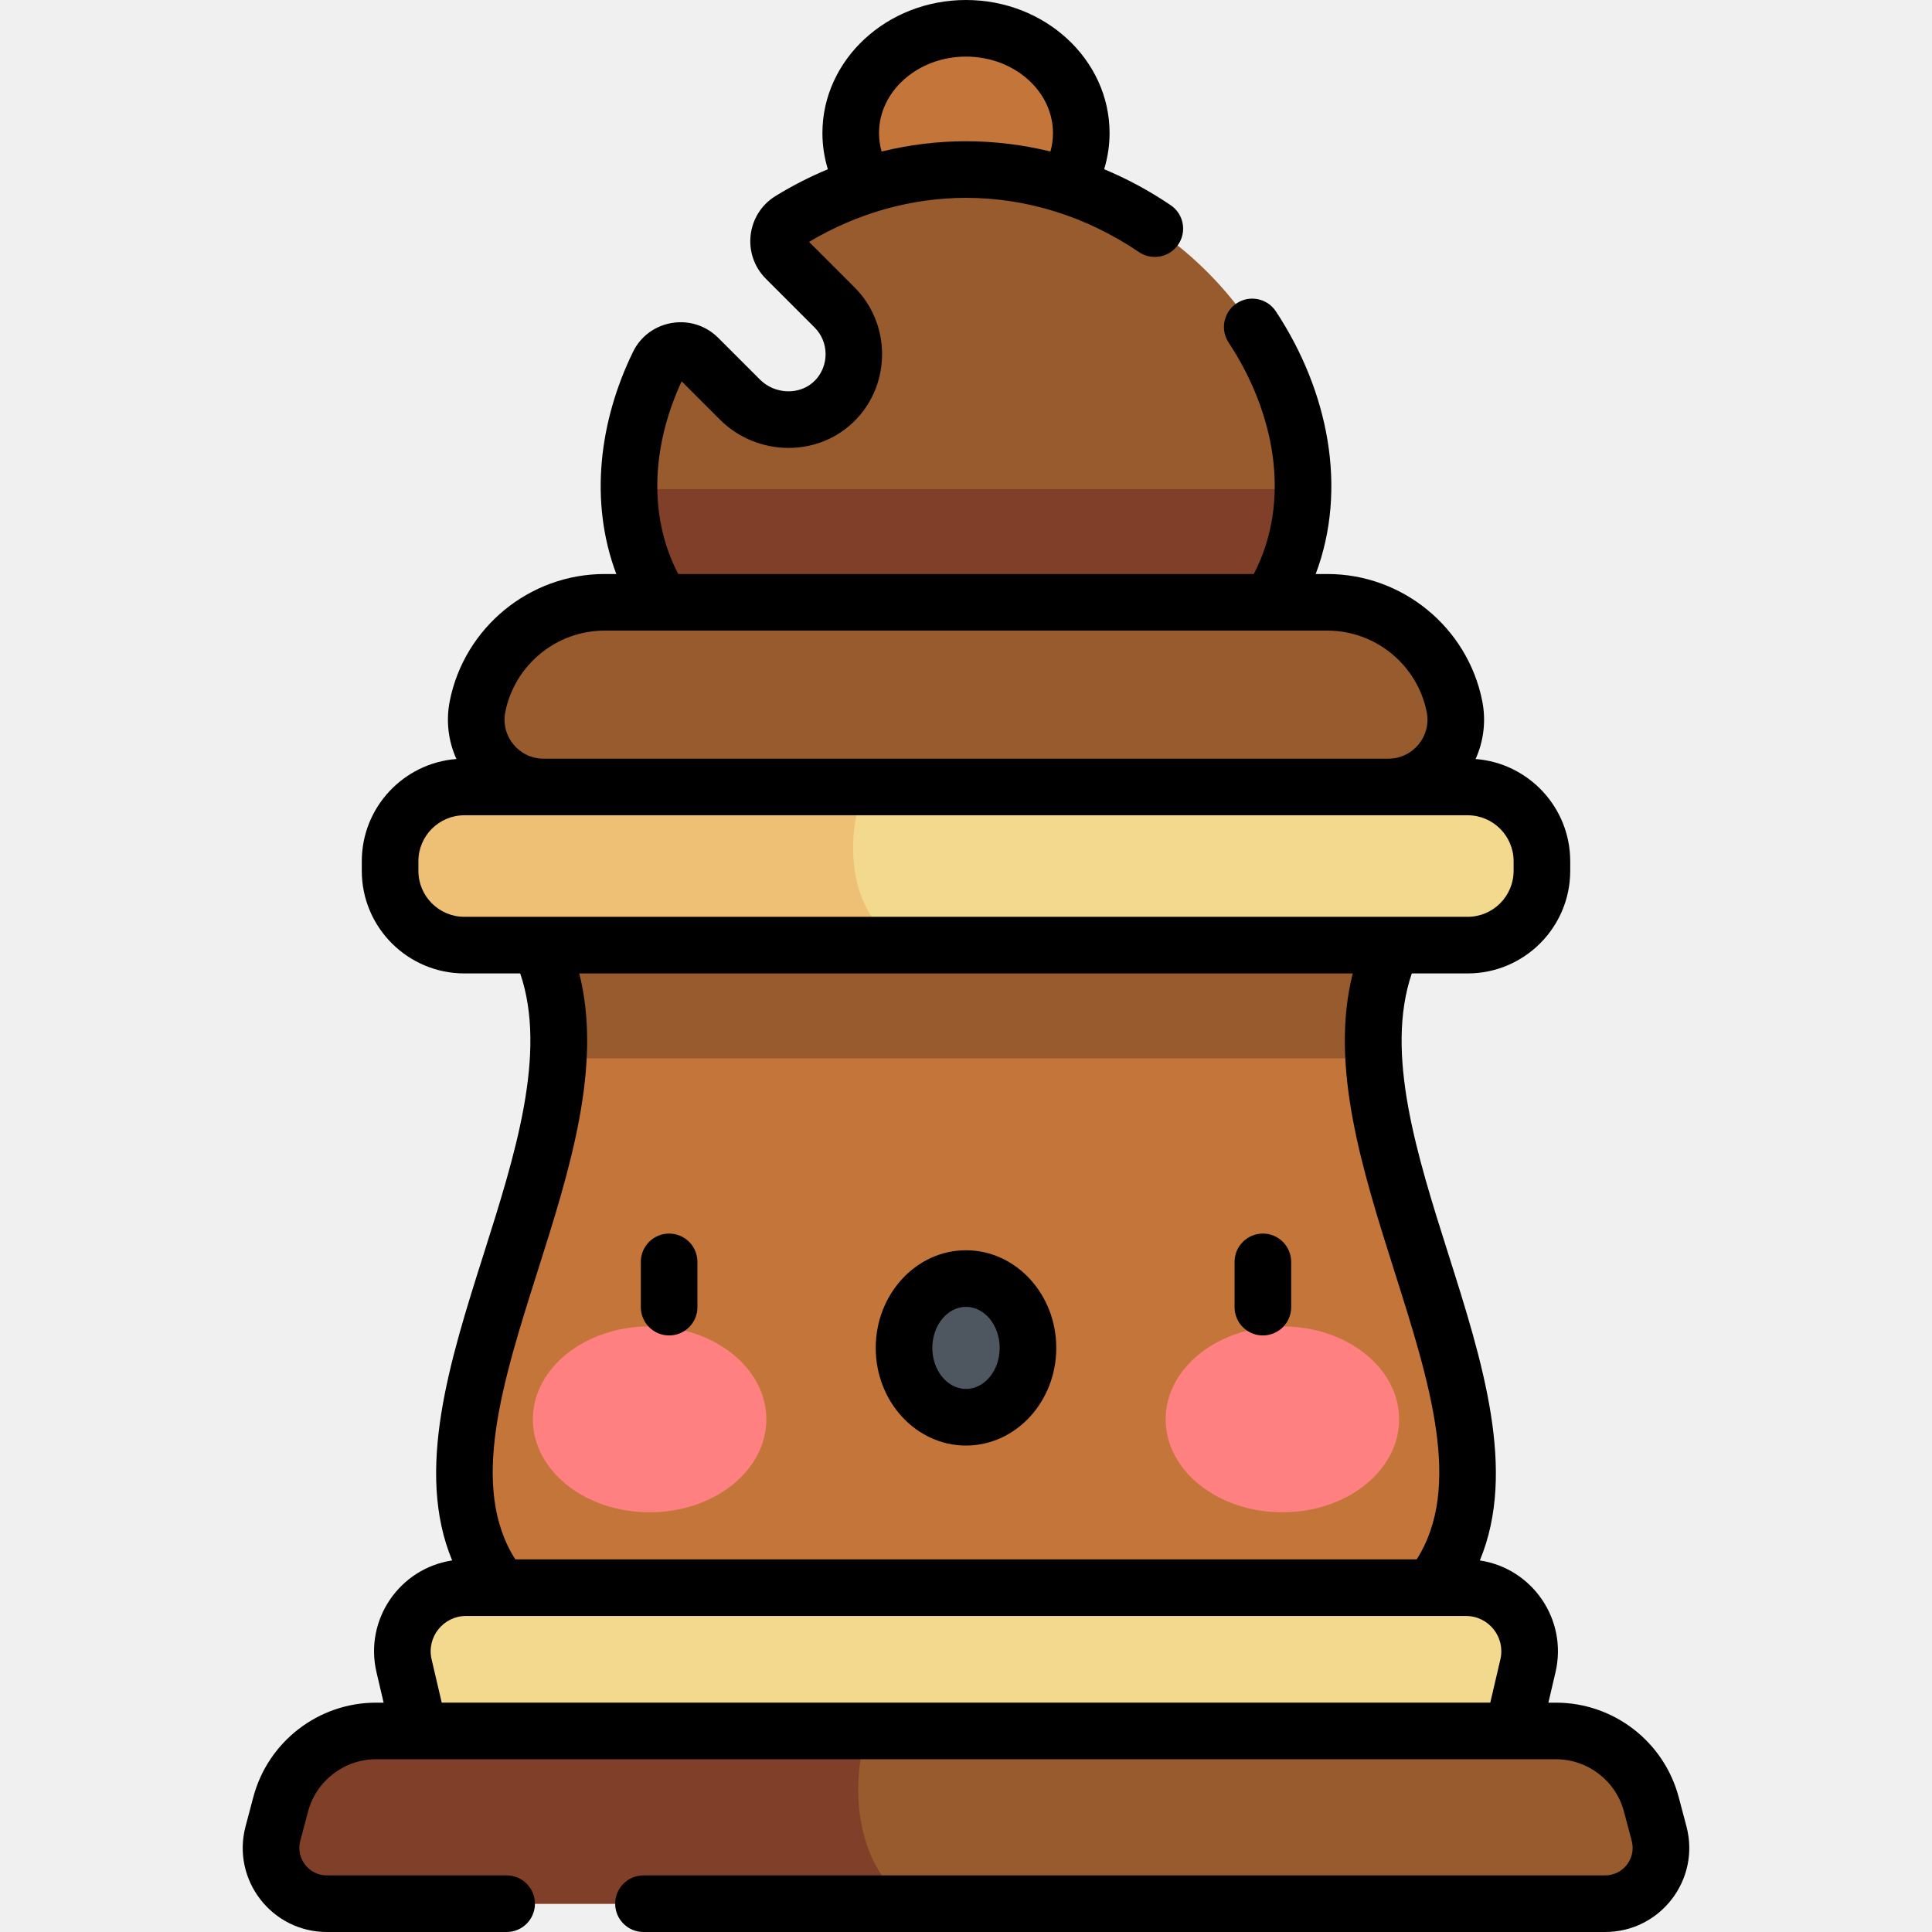
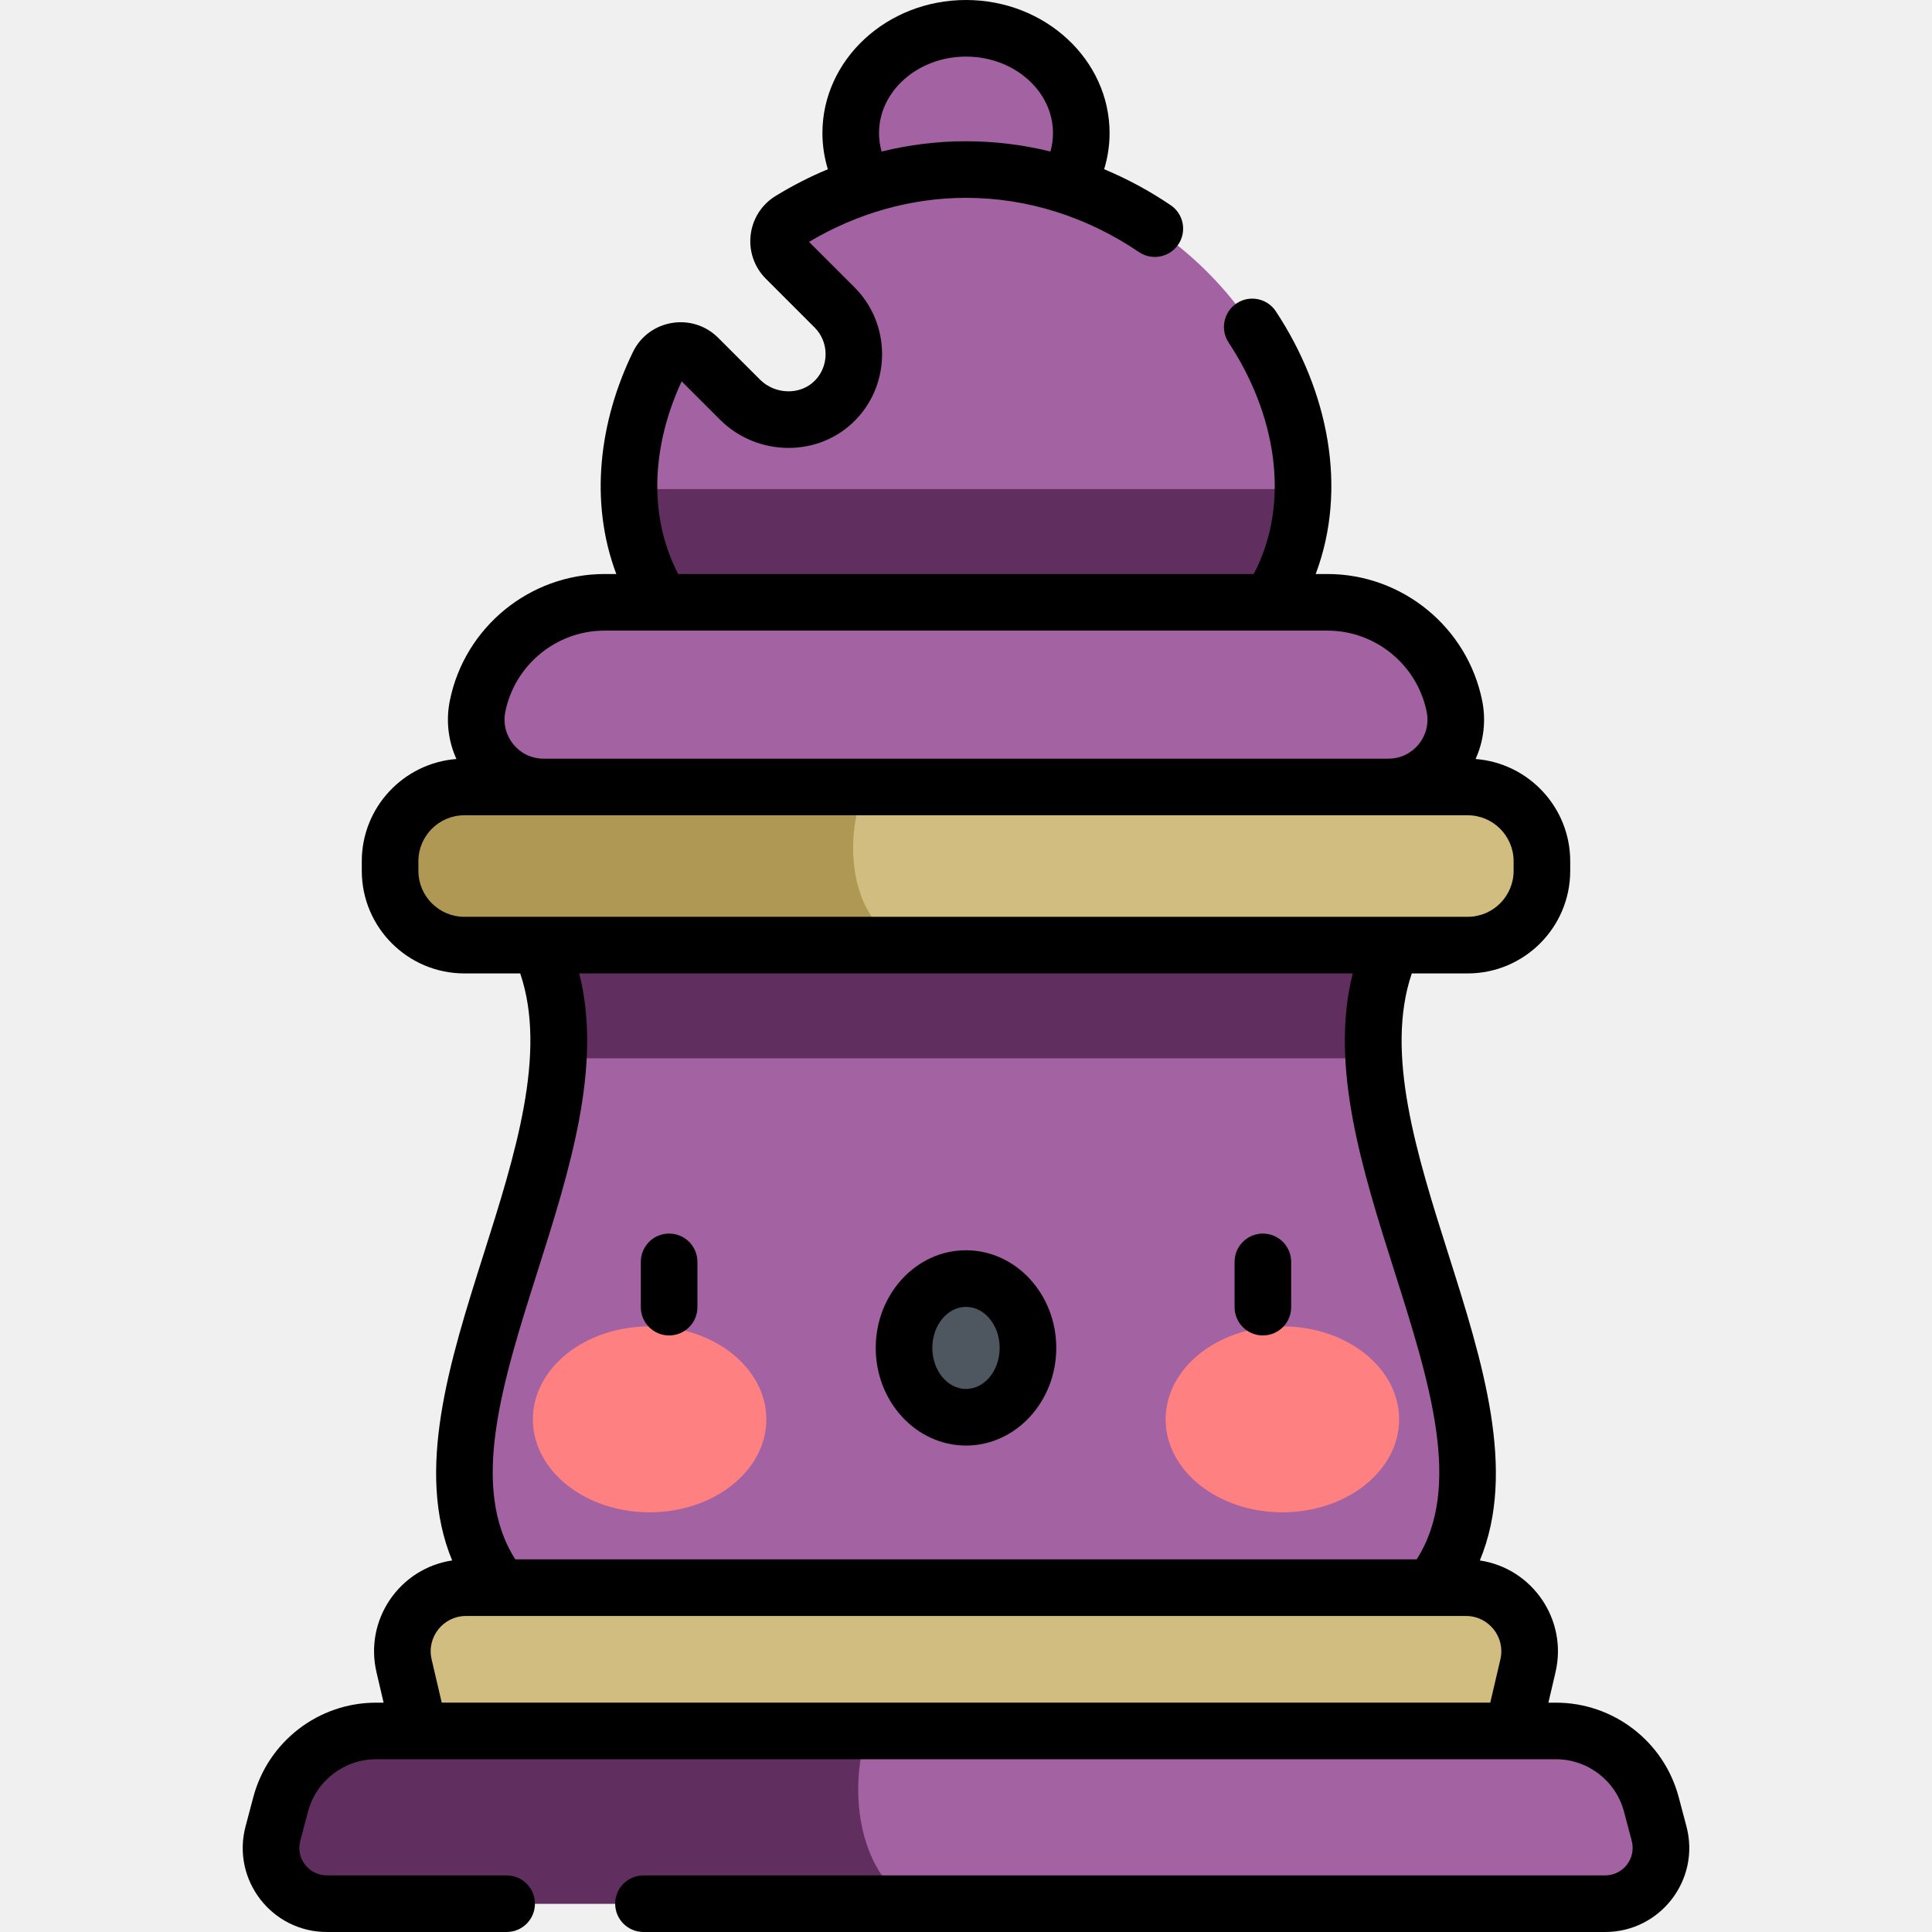
<svg xmlns="http://www.w3.org/2000/svg" id="Capa_1" enable-background="new 0 0 512 512" height="512" viewBox="0 0 512 512" width="512">
+   <style>
+         .bishop-dark-main {
+             fill: #a362a1;
+         }
+ 
+         .bishop-dark-main-shadow {
+             fill: #612f5f;
+         }
+ 
+         .bishop-dark-blush {
+             fill: #c74747
+         }
+ 
+         .accent {
+             fill: #d1bd7f;
+         }
+ 
+         .accent-shadow {
+             fill: #af9854
+         }
+     </style>
  <g>
-     <path d="m379.311 420.751c33.785-42.754-34-119.467-10.231-170.286h-226.16c23.769 50.819-44.016 127.532-10.231 170.286z" fill="#e7c7af" style="&#10;    fill: #c3753a;&#10;" />
-     <ellipse cx="256" cy="35.271" fill="#e7c7af" rx="30.549" ry="27.771" style="&#10;    fill: #c3753a;&#10;" />
-     <path d="m256 44.93c-17.054 0-32.991 5.062-46.545 13.403-3.608 2.22-4.187 7.236-1.191 10.232l12.921 12.921c6.756 6.755 6.834 17.658.235 24.509-6.805 7.065-18.371 6.851-25.308-.085l-11.093-11.093c-3.175-3.175-8.561-2.31-10.528 1.726-5.012 10.288-7.802 21.313-7.802 32.286 0 41.558 39.986 66.595 89.311 66.595s89.311-25.037 89.311-66.595c0-41.557-39.986-83.899-89.311-83.899z" fill="#daa985" style="&#10;    fill: #985b2e;&#10;" />
-     <path d="m256 195.425c49.011 0 88.794-24.722 89.299-65.806h-178.598c.504 41.084 40.288 65.806 89.299 65.806z" fill="#d2896f" style="&#10;    fill: #803f28;&#10;" />
-     <path d="m142.92 250.465c4.331 9.26 5.613 19.383 5.033 30h216.094c-.58-10.617.702-20.74 5.033-30z" fill="#daa985" style="&#10;    fill: #985b2e;&#10;" />
-     <path d="m388.946 250.465h-265.893c-10.867 0-19.675-8.809-19.675-19.675v-2.558c0-10.866 8.809-19.675 19.675-19.675h265.893c10.866 0 19.675 8.809 19.675 19.675v2.558c.001 10.866-8.808 19.675-19.675 19.675z" fill="#f2d98d" style="&#10;    fill: #f2d98d;&#10;" />
-     <path d="m123.053 208.556c-10.867 0-19.675 8.809-19.675 19.676v2.558c0 10.866 8.809 19.675 19.675 19.675h116.75c-16.208-7.523-15.688-30.842-10.434-41.909z" fill="#eec076" style="&#10;    fill: #eec076;&#10;" />
-     <path d="m367.944 208.556h-223.888c-11.265 0-19.713-10.308-17.5-21.354 3.213-16.039 17.299-27.583 33.657-27.583h191.575c16.358 0 30.443 11.543 33.656 27.583 2.213 11.046-6.235 21.354-17.5 21.354z" fill="#daa985" style="&#10;    fill: #985b2e;&#10;" />
-     <path d="m400.886 458.721h-289.772l-4.037-17.27c-2.473-10.578 5.556-20.7 16.42-20.7h265.006c10.864 0 18.892 10.122 16.42 20.7z" fill="#f2d98d" style="&#10;    fill: #f2d98d;&#10;" />
-     <path d="m412.335 458.721h-312.67c-11.868 0-22.248 7.989-25.288 19.46l-2.05 7.736c-2.487 9.386 4.59 18.583 14.3 18.583h338.744c9.71 0 16.787-9.196 14.3-18.583l-2.05-7.736c-3.038-11.471-13.419-19.46-25.286-19.46z" fill="#e7c7af" style="&#10;    fill: #985b2e;&#10;" />
-     <path d="m229.851 458.721h-130.186c-11.868 0-22.248 7.988-25.288 19.46l-2.05 7.736c-2.487 9.386 4.59 18.583 14.3 18.583h154.766c-14.25-8.965-16.544-30.525-11.542-45.779z" fill="#daa985" style="&#10;    fill: #803f28;&#10;" />
-     <g style="&#10;    fill: brown;&#10;">
+     <path d="m379.311 420.751c33.785-42.754-34-119.467-10.231-170.286h-226.16c23.769 50.819-44.016 127.532-10.231 170.286z" class="bishop-dark-main" />
+     <ellipse cx="256" cy="35.271" fill="#e7c7af" rx="30.549" ry="27.771" class="bishop-dark-main" />
+     <path d="m256 44.93c-17.054 0-32.991 5.062-46.545 13.403-3.608 2.22-4.187 7.236-1.191 10.232l12.921 12.921c6.756 6.755 6.834 17.658.235 24.509-6.805 7.065-18.371 6.851-25.308-.085l-11.093-11.093c-3.175-3.175-8.561-2.31-10.528 1.726-5.012 10.288-7.802 21.313-7.802 32.286 0 41.558 39.986 66.595 89.311 66.595s89.311-25.037 89.311-66.595c0-41.557-39.986-83.899-89.311-83.899z" class="bishop-dark-main" />
+     <path d="m256 195.425c49.011 0 88.794-24.722 89.299-65.806h-178.598c.504 41.084 40.288 65.806 89.299 65.806z" class="bishop-dark-main-shadow" />
+     <path d="m142.92 250.465c4.331 9.26 5.613 19.383 5.033 30h216.094c-.58-10.617.702-20.74 5.033-30z" class="bishop-dark-main-shadow" />
+     <path d="m388.946 250.465h-265.893c-10.867 0-19.675-8.809-19.675-19.675v-2.558c0-10.866 8.809-19.675 19.675-19.675h265.893c10.866 0 19.675 8.809 19.675 19.675v2.558c.001 10.866-8.808 19.675-19.675 19.675z" class="accent" />
+     <path d="m123.053 208.556c-10.867 0-19.675 8.809-19.675 19.676v2.558c0 10.866 8.809 19.675 19.675 19.675h116.75c-16.208-7.523-15.688-30.842-10.434-41.909z" class="accent-shadow" />
+     <path d="m367.944 208.556h-223.888c-11.265 0-19.713-10.308-17.5-21.354 3.213-16.039 17.299-27.583 33.657-27.583h191.575c16.358 0 30.443 11.543 33.656 27.583 2.213 11.046-6.235 21.354-17.5 21.354z" class="bishop-dark-main" />
+     <path d="m400.886 458.721h-289.772l-4.037-17.27c-2.473-10.578 5.556-20.7 16.42-20.7h265.006c10.864 0 18.892 10.122 16.42 20.7z" class="accent" />
+     <path d="m412.335 458.721h-312.67c-11.868 0-22.248 7.989-25.288 19.46l-2.05 7.736c-2.487 9.386 4.59 18.583 14.3 18.583h338.744c9.71 0 16.787-9.196 14.3-18.583l-2.05-7.736c-3.038-11.471-13.419-19.46-25.286-19.46z" class="bishop-dark-main" />
+     <path d="m229.851 458.721h-130.186c-11.868 0-22.248 7.988-25.288 19.46l-2.05 7.736c-2.487 9.386 4.59 18.583 14.3 18.583h154.766c-14.25-8.965-16.544-30.525-11.542-45.779z" class="bishop-dark-main-shadow" />
+     <g class="bishop-dark-blush">
      <g>
        <ellipse cx="172.153" cy="376.14" fill="#fff" rx="30.938" ry="24.637" style="&#10;    fill: #ff8080;&#10;" />
        <ellipse cx="339.846" cy="376.14" fill="#fff" rx="30.938" ry="24.637" style="&#10;    fill: #ff8080;&#10;" />
        <ellipse cx="256" cy="357.21" fill="#4e5660" rx="16.423" ry="18.377" />
      </g>
    </g>
    <path d="m177.325 353.909c4.143 0 7.5-3.358 7.5-7.5v-12c0-4.142-3.357-7.5-7.5-7.5s-7.5 3.358-7.5 7.5v12c0 4.142 3.357 7.5 7.5 7.5zm269.598 130.088-2.05-7.736c-3.907-14.743-17.287-25.039-32.538-25.039h-1.994l1.885-8.063c3.255-13.923-6.113-27.528-20.052-29.625 9.867-23.718.646-52.837-8.331-81.14-8.321-26.237-16.903-53.308-9.703-74.428h14.807c14.984 0 27.176-12.191 27.176-27.175v-2.559c0-14.278-11.072-26.012-25.079-27.087 2.164-4.776 2.812-10.143 1.755-15.416-3.901-19.474-21.15-33.609-41.01-33.609h-3.118c8.546-22.673 3.349-48.552-10.556-69.611-2.282-3.457-6.937-4.408-10.392-2.126-3.456 2.282-4.408 6.935-2.126 10.392 12.225 18.515 16.778 41.941 6.668 61.345h-152.53c-8.347-16.019-6.641-34.816.914-51.064l10.158 10.158c9.8 9.8 26.193 10.179 36.015-.016 9.382-9.742 9.232-25.45-.335-35.015l-12.08-12.081c12.81-7.64 27.165-11.672 41.593-11.672 16.118 0 31.968 4.969 45.834 14.37 3.431 2.324 8.093 1.429 10.417-2s1.429-8.092-1.999-10.416c-5.623-3.812-11.534-6.99-17.641-9.541.943-3.102 1.439-6.323 1.439-9.573 0-19.448-17.07-35.27-38.05-35.27s-38.05 15.822-38.05 35.271c0 3.253.496 6.476 1.441 9.581-4.76 1.985-9.4 4.346-13.867 7.095-7.738 4.762-8.985 15.503-2.564 21.922l12.922 12.922c3.826 3.826 3.888 10.107.137 14.003-3.893 4.041-10.64 3.78-14.604-.185l-11.093-11.093c-6.809-6.809-18.354-4.915-22.573 3.745-8.897 18.262-11.67 39.622-4.419 58.86h-3.118c-19.86 0-37.108 14.135-41.01 33.609-1.056 5.273-.409 10.639 1.755 15.415-14.008 1.075-25.079 12.808-25.079 27.087v2.559c0 14.984 12.191 27.175 27.176 27.175h14.807c7.2 21.12-1.382 48.191-9.703 74.428-8.976 28.303-18.198 57.422-8.331 81.14-13.918 2.094-23.313 15.676-20.052 29.625l1.885 8.063h-1.994c-15.251 0-28.631 10.296-32.538 25.04l-2.05 7.736c-3.748 14.144 6.906 28.002 21.55 28.002h47.638c4.143 0 7.5-3.358 7.5-7.5s-3.357-7.5-7.5-7.5h-47.638c-4.788 0-8.277-4.53-7.051-9.162l2.05-7.735c2.166-8.173 9.583-13.882 18.038-13.882 1.452 0 310.146.003 312.67 0 8.455 0 15.872 5.708 18.038 13.881l2.05 7.735c1.225 4.628-2.26 9.162-7.051 9.162h-254.845c-4.143 0-7.5 3.358-7.5 7.5s3.357 7.5 7.5 7.5h254.845c14.633.001 25.301-13.847 21.551-28.002zm-190.923-468.997c12.71 0 23.05 9.093 23.05 20.271 0 1.67-.231 3.3-.679 4.88-7.317-1.791-14.814-2.72-22.371-2.72-7.531 0-15.037.927-22.37 2.725-.448-1.582-.68-3.212-.68-4.885 0-11.178 10.34-20.271 23.05-20.271zm-122.091 173.676c2.503-12.491 13.564-21.556 26.303-21.556 23.596.001 174.146 0 191.576 0 12.738 0 23.8 9.066 26.303 21.556 1.284 6.408-3.621 12.38-10.146 12.38h-223.889c-6.535 0-11.429-5.982-10.147-12.38zm-10.855 54.289c-6.714 0-12.176-5.462-12.176-12.175v-2.559c0-6.713 5.462-12.175 12.176-12.175h265.893c6.714 0 12.176 5.462 12.176 12.175v2.559c0 6.713-5.462 12.175-12.176 12.175zm19.402 93.963c8.51-26.832 17.265-54.458 11.051-78.963h204.987c-6.214 24.504 2.541 52.131 11.051 78.963 9.315 29.369 18.12 57.181 5.89 76.323h-238.869c-12.23-19.143-3.425-46.954 5.89-76.323zm255.164 102.816-2.683 11.477h-277.874l-2.683-11.477c-1.374-5.88 3.091-11.493 9.117-11.493.122 0 266.288.001 265.006 0 6.038 0 10.488 5.626 9.117 11.493zm-141.62-56.657c13.191 0 23.923-11.608 23.923-25.877s-10.731-25.877-23.923-25.877c-13.191 0-23.923 11.608-23.923 25.877 0 14.268 10.731 25.877 23.923 25.877zm0-36.754c4.92 0 8.923 4.879 8.923 10.877 0 5.997-4.003 10.877-8.923 10.877s-8.923-4.879-8.923-10.877 4.003-10.877 8.923-10.877zm78.675 7.576c4.143 0 7.5-3.358 7.5-7.5v-12c0-4.142-3.357-7.5-7.5-7.5s-7.5 3.358-7.5 7.5v12c0 4.142 3.357 7.5 7.5 7.5z" />
  </g>
</svg>
